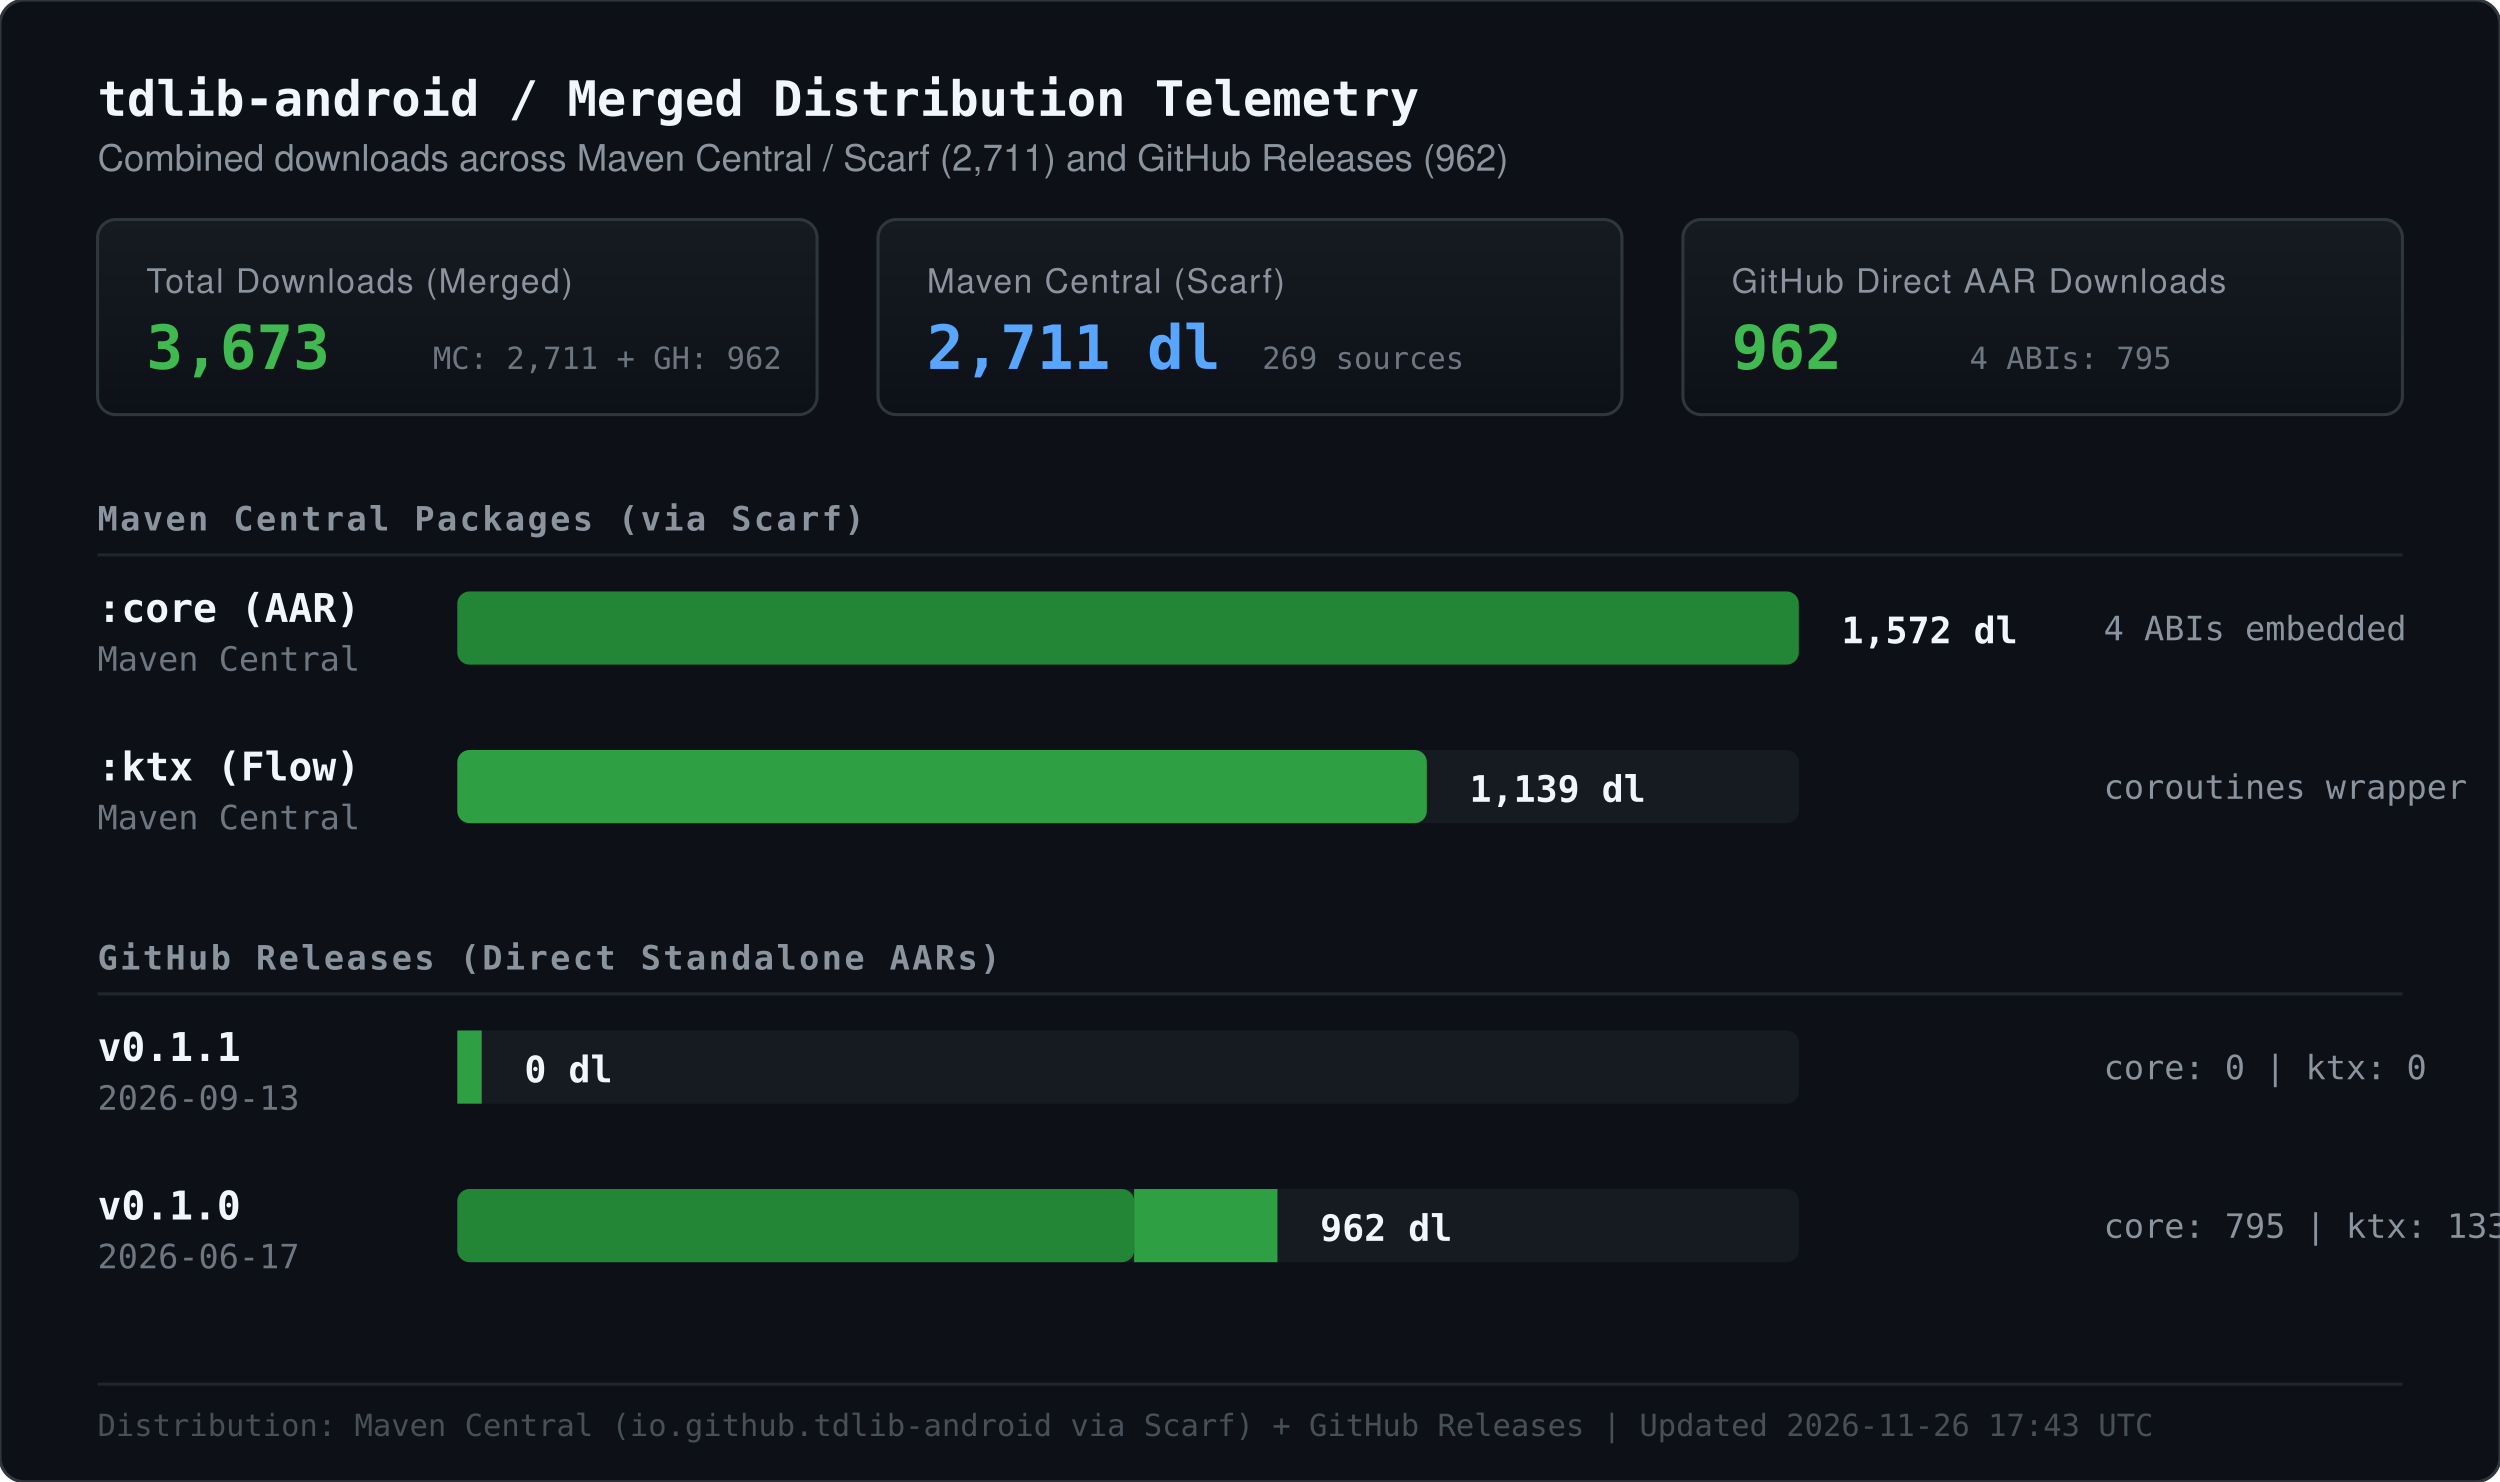
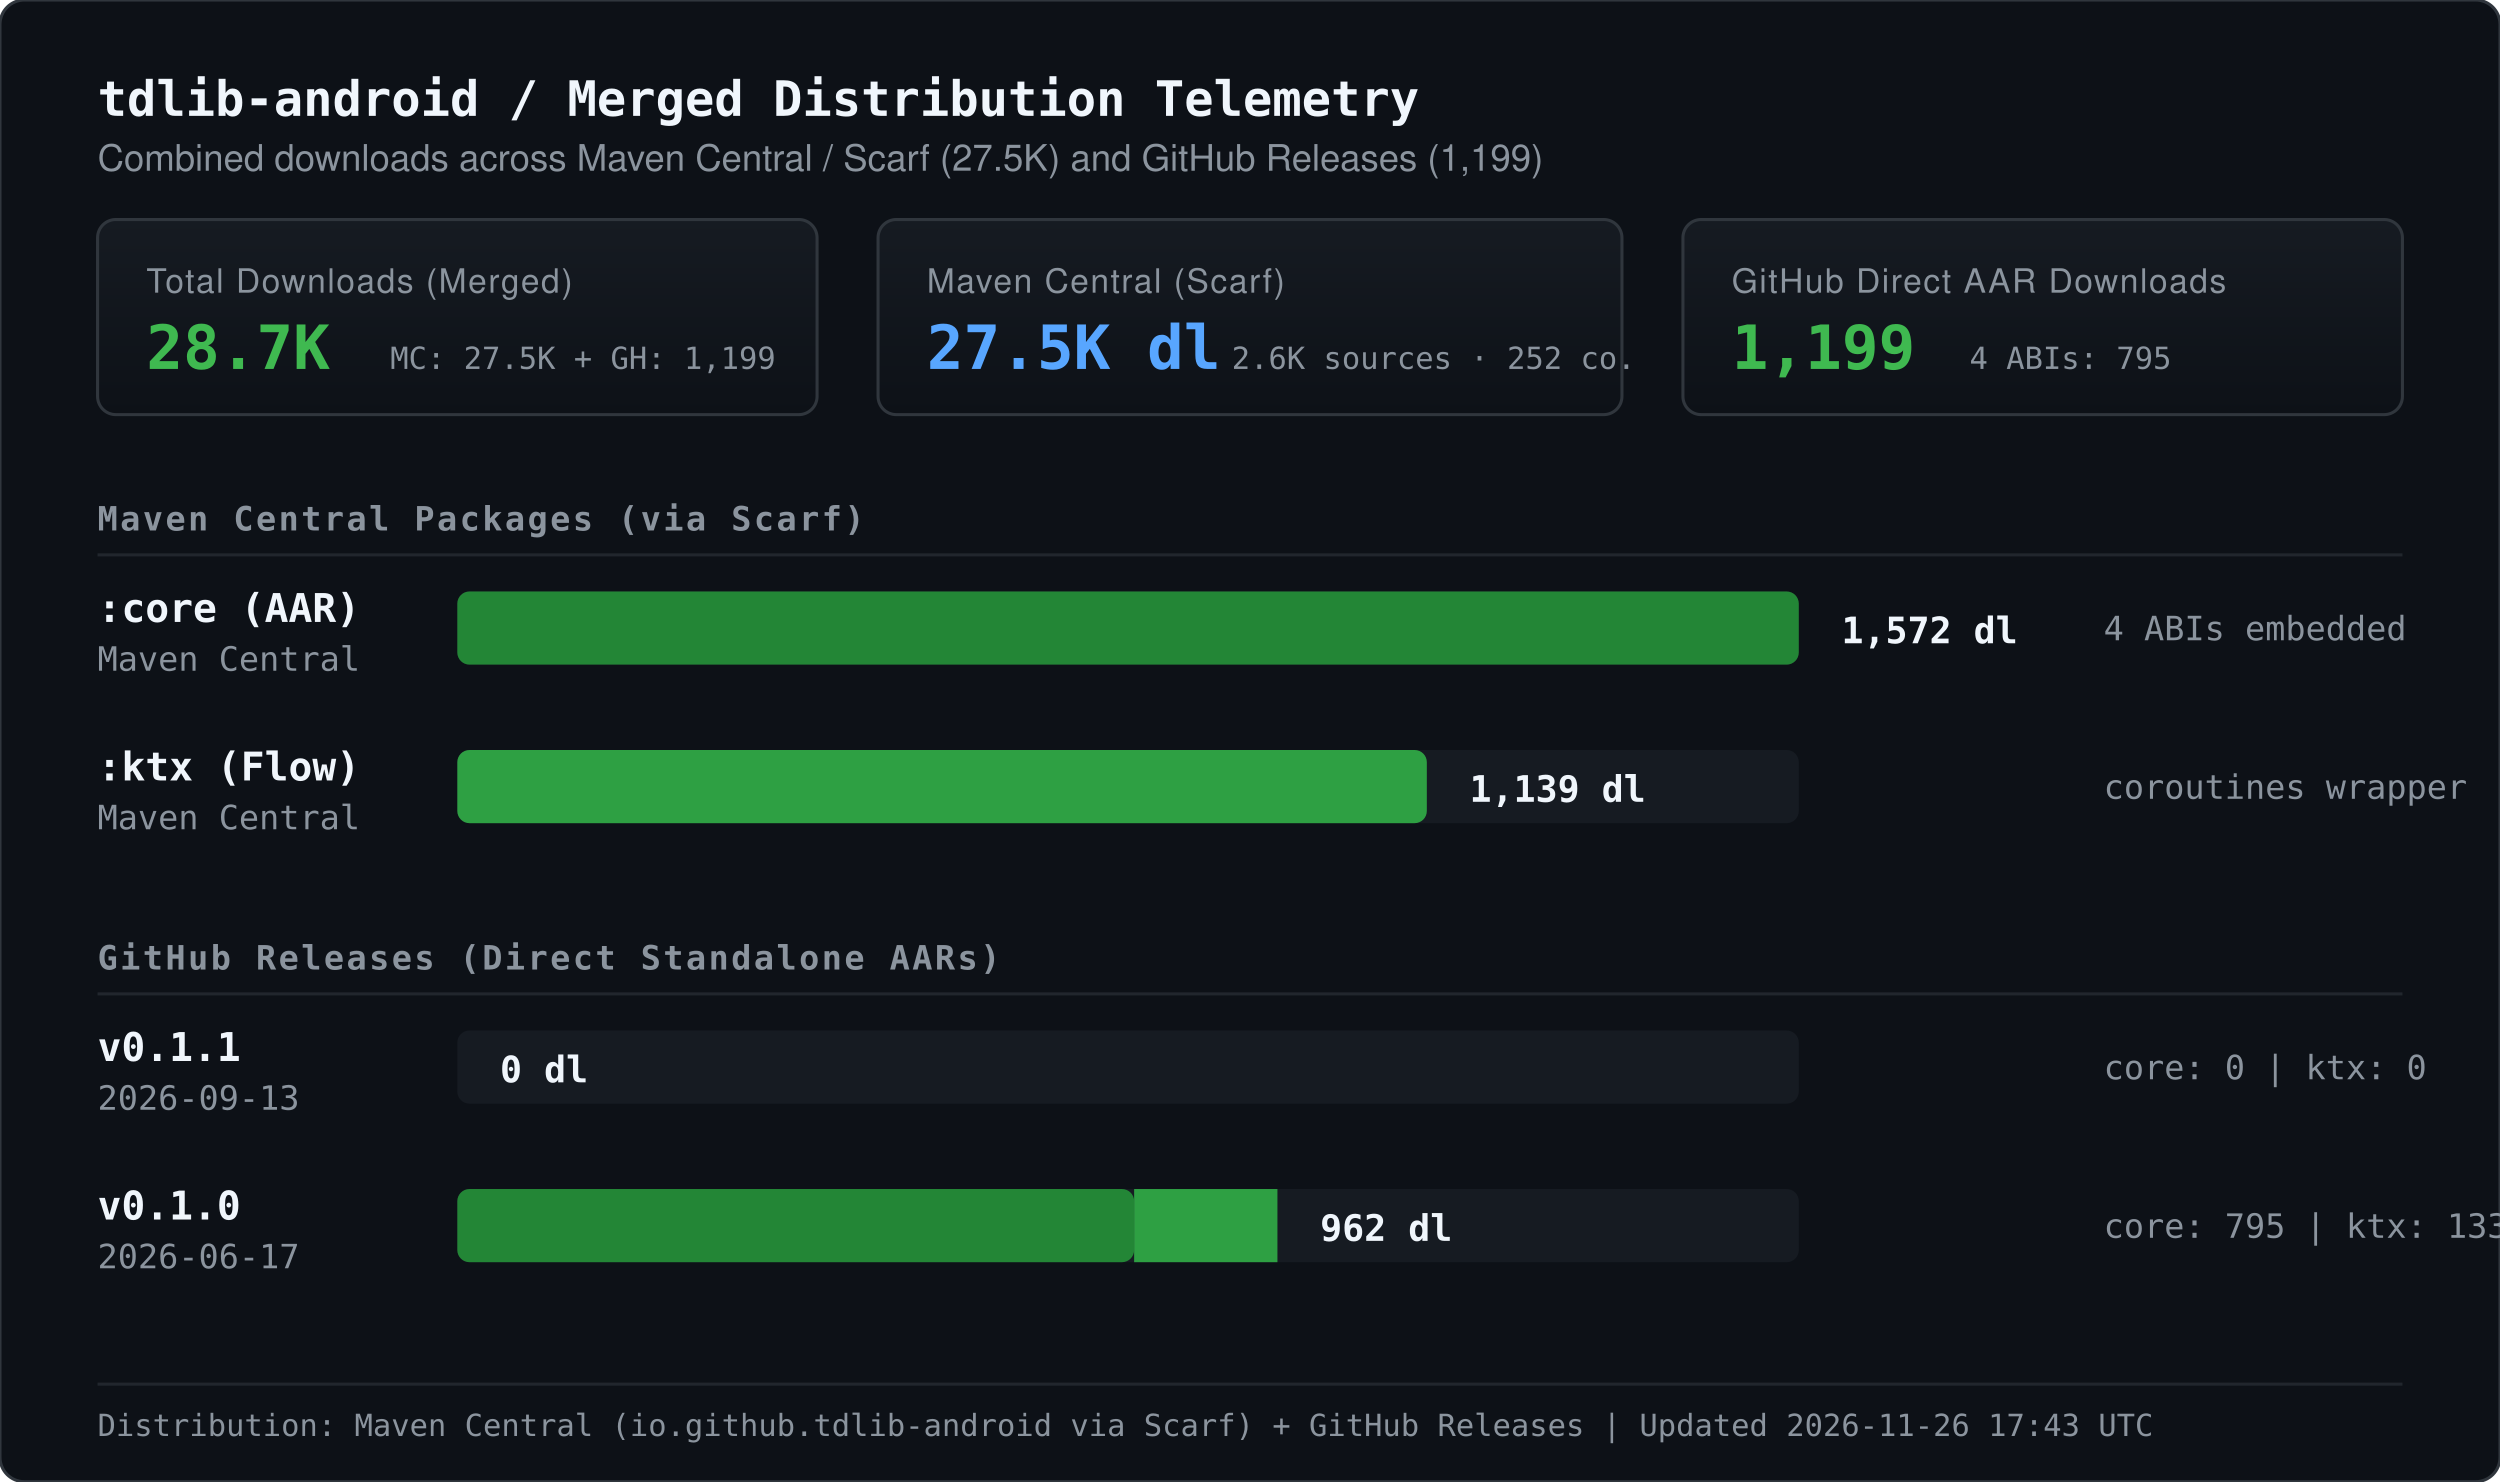
<svg xmlns="http://www.w3.org/2000/svg" viewBox="0 0 820 486" width="100%" height="100%">
  <defs>
    <linearGradient id="cardGrad" x1="0%" y1="0%" x2="0%" y2="100%">
      <stop offset="0%" stop-color="#161b22" />
      <stop offset="100%" stop-color="#0d1117" />
    </linearGradient>
  </defs>
  <style>
        .bg { fill: #0d1117; }
        .border { stroke: #30363d; stroke-width: 1; fill: none; }
        .header-title { font-family: ui-monospace, SFMono-Regular, Consolas, monospace; font-size: 16px; font-weight: 700; fill: #f0f6fc; }
        .header-sub { font-family: -apple-system, BlinkMacSystemFont, "Segoe UI", Helvetica, Arial, sans-serif; font-size: 12px; fill: #8b949e; }
        .section-title { font-family: ui-monospace, SFMono-Regular, Consolas, monospace; font-size: 11px; font-weight: 700; fill: #8b949e; letter-spacing: 0.8px; text-transform: uppercase; }
        .stat-label { font-family: -apple-system, BlinkMacSystemFont, "Segoe UI", Helvetica, Arial, sans-serif; font-size: 11px; fill: #8b949e; text-transform: uppercase; letter-spacing: 0.5px; }
        .stat-val { font-family: ui-monospace, SFMono-Regular, Consolas, monospace; font-size: 20px; font-weight: 700; fill: #3fb950; }
        .stat-val-sec { font-family: ui-monospace, SFMono-Regular, Consolas, monospace; font-size: 20px; font-weight: 700; fill: #58a6ff; }
-         .stat-sub { font-family: ui-monospace, SFMono-Regular, Consolas, monospace; font-size: 10px; fill: #6e7681; }
+         .stat-sub { font-family: ui-monospace, SFMono-Regular, Consolas, monospace; font-size: 10px; fill: #8b949e; }
        .tag { font-family: ui-monospace, SFMono-Regular, Consolas, monospace; font-size: 13px; font-weight: 600; fill: #f0f6fc; }
-         .meta { font-family: ui-monospace, SFMono-Regular, Consolas, monospace; font-size: 11px; fill: #6e7681; }
+         .meta { font-family: ui-monospace, SFMono-Regular, Consolas, monospace; font-size: 11px; fill: #8b949e; }
        .bar-val { font-family: ui-monospace, SFMono-Regular, Consolas, monospace; font-size: 12px; font-weight: 600; fill: #f0f6fc; }
        .breakdown { font-family: ui-monospace, SFMono-Regular, Consolas, monospace; font-size: 11px; fill: #8b949e; }
-         .footer-note { font-family: ui-monospace, SFMono-Regular, Consolas, monospace; font-size: 10px; fill: #484f58; }
+         .footer-note { font-family: ui-monospace, SFMono-Regular, Consolas, monospace; font-size: 10px; fill: #8b949e; }
    </style>
  <rect width="820" height="486" rx="8" class="bg" />
  <rect width="820" height="486" rx="8" class="border" />
  <text x="32" y="38" class="header-title">tdlib-android / Merged Distribution Telemetry</text>
-   <text x="32" y="56" class="header-sub">Combined downloads across Maven Central / Scarf (2,711) and GitHub Releases (962)</text>
+   <text x="32" y="56" class="header-sub">Combined downloads across Maven Central / Scarf (27.5K) and GitHub Releases (1,199)</text>
  <g transform="translate(32, 72)">
    <rect x="0" y="0" width="236" height="64" rx="6" fill="url(#cardGrad)" stroke="#30363d" stroke-width="1" />
    <text x="16" y="24" class="stat-label">Total Downloads (Merged)</text>
-     <text x="16" y="49" class="stat-val">3,673</text>
-     <text x="110" y="49" class="stat-sub">MC: 2,711 + GH: 962</text>
+     <text x="16" y="49" class="stat-val">28.7K</text>
+     <text x="96" y="49" class="stat-sub">MC: 27.5K + GH: 1,199</text>
    <rect x="256" y="0" width="244" height="64" rx="6" fill="url(#cardGrad)" stroke="#30363d" stroke-width="1" />
    <text x="272" y="24" class="stat-label">Maven Central (Scarf)</text>
-     <text x="272" y="49" class="stat-val-sec">2,711 dl</text>
-     <text x="382" y="49" class="stat-sub">269 sources</text>
+     <text x="272" y="49" class="stat-val-sec">27.5K dl</text>
+     <text x="372" y="49" class="stat-sub">2.6K sources · 252 co.</text>
    <rect x="520" y="0" width="236" height="64" rx="6" fill="url(#cardGrad)" stroke="#30363d" stroke-width="1" />
    <text x="536" y="24" class="stat-label">GitHub Direct AAR Downloads</text>
-     <text x="536" y="49" class="stat-val">962</text>
+     <text x="536" y="49" class="stat-val">1,199</text>
    <text x="614" y="49" class="stat-sub">4 ABIs: 795</text>
  </g>
  <g>
    <text x="32" y="174" class="section-title">Maven Central Packages (via Scarf)</text>
    <line x1="32" y1="182" x2="788" y2="182" stroke="#21262d" stroke-width="1" />
    <g class="row" transform="translate(0, 186)">
      <text x="32" y="18" class="tag">:core (AAR)</text>
      <text x="32" y="34" class="meta">Maven Central</text>
      <rect x="150" y="8" width="440" height="24" rx="4" fill="#161b22" />
      <rect x="150" y="8" width="440" height="24" rx="4" fill="#238636" />
      <text x="604" y="25" class="bar-val">1,572 dl</text>
      <text x="690" y="24" class="breakdown">4 ABIs embedded</text>
    </g>
    <g class="row" transform="translate(0, 238)">
      <text x="32" y="18" class="tag">:ktx (Flow)</text>
      <text x="32" y="34" class="meta">Maven Central</text>
      <rect x="150" y="8" width="440" height="24" rx="4" fill="#161b22" />
      <rect x="150" y="8" width="318" height="24" rx="4" fill="#2ea043" />
      <text x="482" y="25" class="bar-val">1,139 dl</text>
      <text x="690" y="24" class="breakdown">coroutines wrapper</text>
    </g>
  </g>
  <g>
    <text x="32" y="318" class="section-title">GitHub Releases (Direct Standalone AARs)</text>
    <line x1="32" y1="326" x2="788" y2="326" stroke="#21262d" stroke-width="1" />
    <g class="row" transform="translate(0, 330)">
      <text x="32" y="18" class="tag">v0.1.1</text>
      <text x="32" y="34" class="meta">2026-09-13</text>
      <rect x="150" y="8" width="440" height="24" rx="4" fill="#161b22" />
-       <rect x="150" y="8" width="0" height="24" rx="4" fill="#238636" />
-       <rect x="150" y="8" width="8" height="24" rx="0" fill="#2ea043" />
-       <text x="172" y="25" class="bar-val">0 dl</text>
+       <text x="164" y="25" class="bar-val">0 dl</text>
      <text x="690" y="24" class="breakdown">core: 0 | ktx: 0</text>
    </g>
    <g class="row" transform="translate(0, 382)">
      <text x="32" y="18" class="tag">v0.1.0</text>
      <text x="32" y="34" class="meta">2026-06-17</text>
      <rect x="150" y="8" width="440" height="24" rx="4" fill="#161b22" />
      <rect x="150" y="8" width="222" height="24" rx="4" fill="#238636" />
      <rect x="372" y="8" width="47" height="24" rx="0" fill="#2ea043" />
      <text x="433" y="25" class="bar-val">962 dl</text>
      <text x="690" y="24" class="breakdown">core: 795 | ktx: 133</text>
    </g>
  </g>
  <line x1="32" y1="454" x2="788" y2="454" stroke="#21262d" stroke-width="1" />
  <text x="32" y="471" class="footer-note">Distribution: Maven Central (io.github.tdlib-android via Scarf) + GitHub Releases | Updated 2026-11-26 17:43 UTC</text>
</svg>
